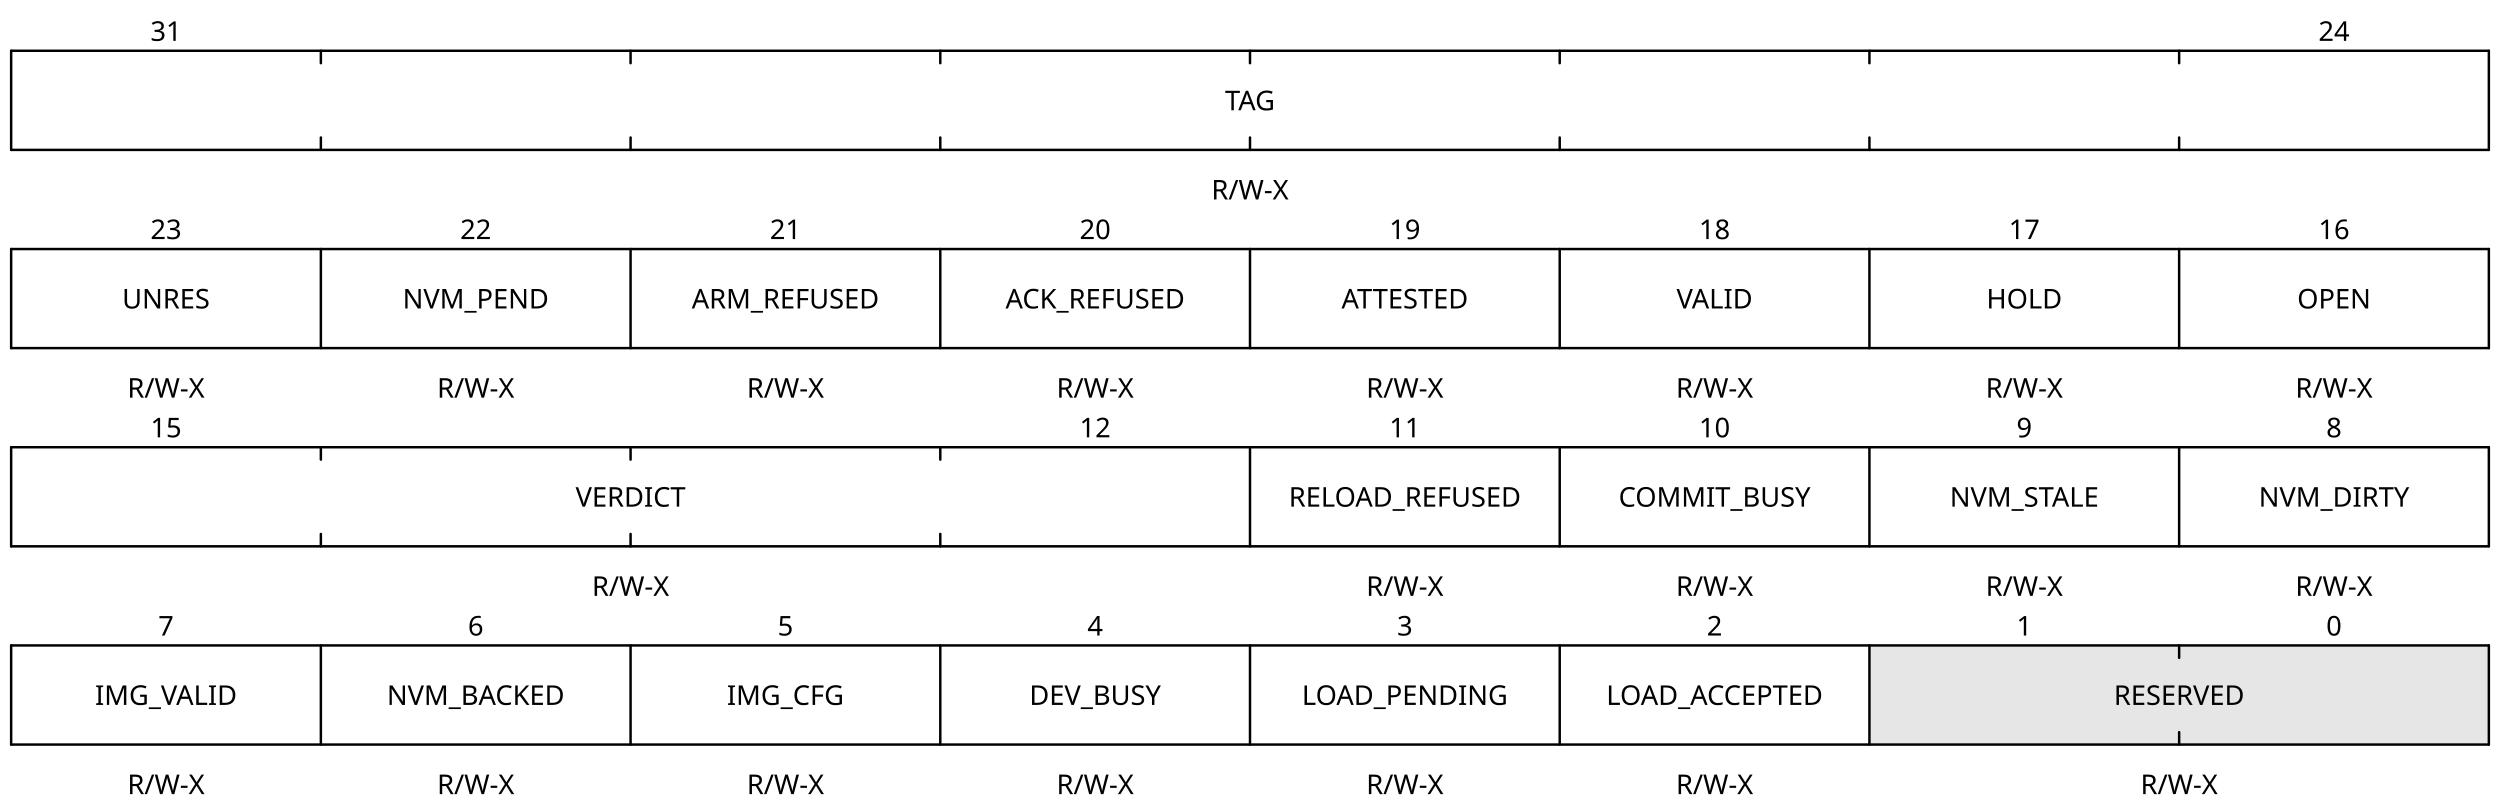
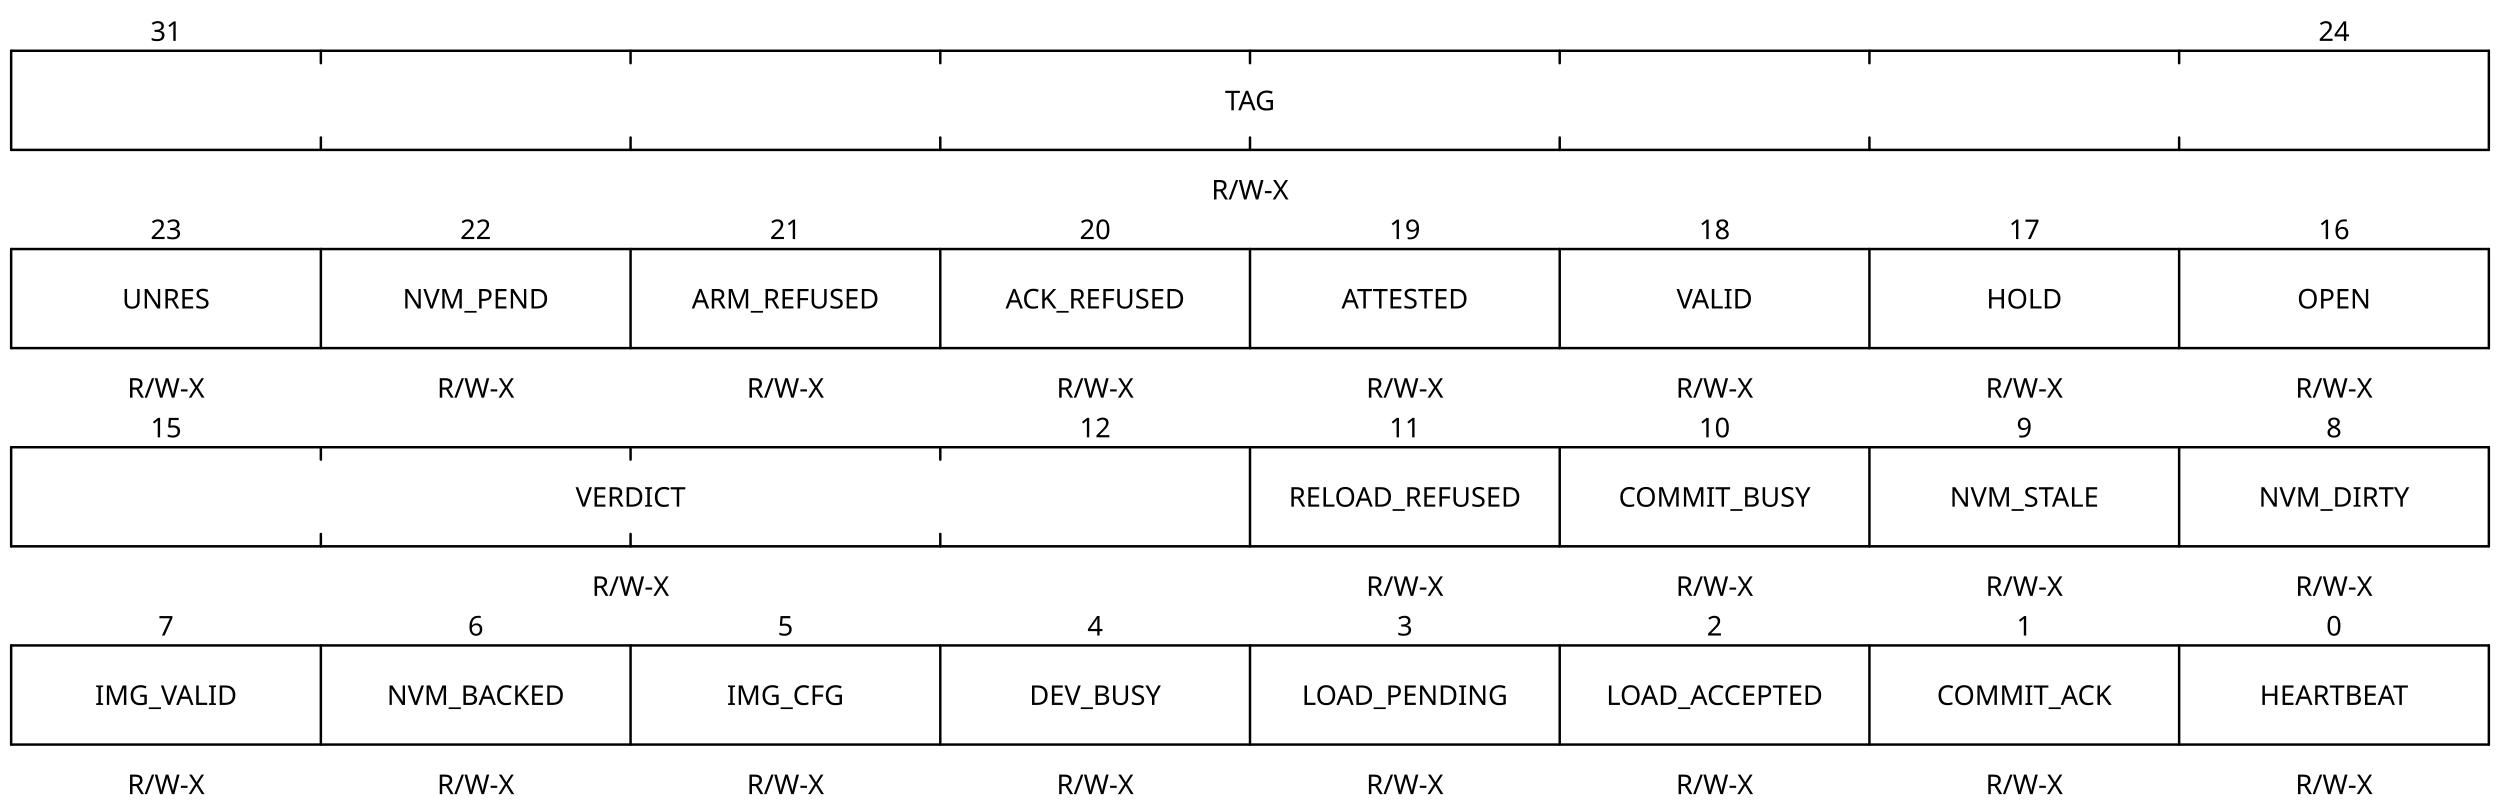
<svg xmlns="http://www.w3.org/2000/svg" baseProfile="full" class="WaveDrom" height="325" version="1.1" viewBox="0,0,1009,325" width="1009">
  <defs />
  <g font-family="sans-serif" font-size="11" font-weight="normal" text-anchor="middle" transform="translate(4.5,240.5)">
    <g stroke="black" stroke-linecap="round" stroke-width="1" transform="translate(0,20.0)">
      <line x1="0" x2="1000" y1="0" y2="0" />
      <line x1="0" x2="0" y1="0" y2="40.0" />
      <line x1="0" x2="1000" y1="40.0" y2="40.0" />
      <line x1="1000.0" x2="1000.0" y1="0" y2="40.0" />
-       <line x1="875.0" x2="875.0" y1="0" y2="5.0" />
-       <line x1="875.0" x2="875.0" y1="35.0" y2="40.0" />
+       <line x1="875.0" x2="875.0" y1="0" y2="40.0" />
      <line x1="750.0" x2="750.0" y1="0" y2="40.0" />
      <line x1="625.0" x2="625.0" y1="0" y2="40.0" />
      <line x1="500.0" x2="500.0" y1="0" y2="40.0" />
      <line x1="375.0" x2="375.0" y1="0" y2="40.0" />
      <line x1="250.0" x2="250.0" y1="0" y2="40.0" />
      <line x1="125.0" x2="125.0" y1="0" y2="40.0" />
    </g>
    <g text-anchor="middle">
      <g>
-         <g transform="translate(0,20.0)">
-           <rect height="40.0" style="fill-opacity:0.1" width="250.0" x="750.0" y="0" />
-         </g>
+         <g transform="translate(0,20.0)" />
        <g transform="translate(62.5,16.0)">
          <text x="875.0">
            <tspan>0</tspan>
          </text>
          <text x="750.0">
            <tspan>1</tspan>
          </text>
          <text x="625.0">
            <tspan>2</tspan>
          </text>
          <text x="500.0">
            <tspan>3</tspan>
          </text>
          <text x="375.0">
            <tspan>4</tspan>
          </text>
          <text x="250.0">
            <tspan>5</tspan>
          </text>
          <text x="125.0">
            <tspan>6</tspan>
          </text>
          <text x="0.0">
            <tspan>7</tspan>
          </text>
        </g>
        <g transform="translate(62.5,44.0)">
-           <text x="812.5">
-             <tspan>RESERVED</tspan>
+           <text x="875.0">
+             <tspan>HEARTBEAT</tspan>
+           </text>
+           <text x="750.0">
+             <tspan>COMMIT_ACK</tspan>
          </text>
          <text x="625.0">
            <tspan>LOAD_ACCEPTED</tspan>
          </text>
          <text x="500.0">
            <tspan>LOAD_PENDING</tspan>
          </text>
          <text x="375.0">
            <tspan>DEV_BUSY</tspan>
          </text>
          <text x="250.0">
            <tspan>IMG_CFG</tspan>
          </text>
          <text x="125.0">
            <tspan>NVM_BACKED</tspan>
          </text>
          <text>
            <tspan>IMG_VALID</tspan>
          </text>
        </g>
        <g transform="translate(62.5,80)">
-           <text x="812.5">
+           <text x="875.0">
+             <tspan>R/W-X</tspan>
+           </text>
+           <text x="750.0">
            <tspan>R/W-X</tspan>
          </text>
          <text x="625.0">
            <tspan>R/W-X</tspan>
          </text>
          <text x="500.0">
            <tspan>R/W-X</tspan>
          </text>
          <text x="375.0">
            <tspan>R/W-X</tspan>
          </text>
          <text x="250.0">
            <tspan>R/W-X</tspan>
          </text>
          <text x="125.0">
            <tspan>R/W-X</tspan>
          </text>
          <text>
            <tspan>R/W-X</tspan>
          </text>
        </g>
      </g>
    </g>
  </g>
  <g font-family="sans-serif" font-size="11" font-weight="normal" text-anchor="middle" transform="translate(4.5,160.5)">
    <g stroke="black" stroke-linecap="round" stroke-width="1" transform="translate(0,20.0)">
      <line x1="0" x2="1000" y1="0" y2="0" />
      <line x1="0" x2="0" y1="0" y2="40.0" />
      <line x1="0" x2="1000" y1="40.0" y2="40.0" />
      <line x1="1000.0" x2="1000.0" y1="0" y2="40.0" />
      <line x1="875.0" x2="875.0" y1="0" y2="40.0" />
      <line x1="750.0" x2="750.0" y1="0" y2="40.0" />
      <line x1="625.0" x2="625.0" y1="0" y2="40.0" />
      <line x1="500.0" x2="500.0" y1="0" y2="40.0" />
      <line x1="375.0" x2="375.0" y1="0" y2="5.0" />
      <line x1="375.0" x2="375.0" y1="35.0" y2="40.0" />
      <line x1="250.0" x2="250.0" y1="0" y2="5.0" />
      <line x1="250.0" x2="250.0" y1="35.0" y2="40.0" />
      <line x1="125.0" x2="125.0" y1="0" y2="5.0" />
      <line x1="125.0" x2="125.0" y1="35.0" y2="40.0" />
    </g>
    <g text-anchor="middle">
      <g>
        <g transform="translate(0,20.0)" />
        <g transform="translate(62.5,16.0)">
          <text x="875.0">
            <tspan>8</tspan>
          </text>
          <text x="750.0">
            <tspan>9</tspan>
          </text>
          <text x="625.0">
            <tspan>10</tspan>
          </text>
          <text x="500.0">
            <tspan>11</tspan>
          </text>
          <text x="375.0">
            <tspan>12</tspan>
          </text>
          <text x="0.0">
            <tspan>15</tspan>
          </text>
        </g>
        <g transform="translate(62.5,44.0)">
          <text x="875.0">
            <tspan>NVM_DIRTY</tspan>
          </text>
          <text x="750.0">
            <tspan>NVM_STALE</tspan>
          </text>
          <text x="625.0">
            <tspan>COMMIT_BUSY</tspan>
          </text>
          <text x="500.0">
            <tspan>RELOAD_REFUSED</tspan>
          </text>
          <text x="187.5">
            <tspan>VERDICT</tspan>
          </text>
        </g>
        <g transform="translate(62.5,80)">
          <text x="875.0">
            <tspan>R/W-X</tspan>
          </text>
          <text x="750.0">
            <tspan>R/W-X</tspan>
          </text>
          <text x="625.0">
            <tspan>R/W-X</tspan>
          </text>
          <text x="500.0">
            <tspan>R/W-X</tspan>
          </text>
          <text x="187.5">
            <tspan>R/W-X</tspan>
          </text>
        </g>
      </g>
    </g>
  </g>
  <g font-family="sans-serif" font-size="11" font-weight="normal" text-anchor="middle" transform="translate(4.5,80.5)">
    <g stroke="black" stroke-linecap="round" stroke-width="1" transform="translate(0,20.0)">
      <line x1="0" x2="1000" y1="0" y2="0" />
      <line x1="0" x2="0" y1="0" y2="40.0" />
      <line x1="0" x2="1000" y1="40.0" y2="40.0" />
      <line x1="1000.0" x2="1000.0" y1="0" y2="40.0" />
      <line x1="875.0" x2="875.0" y1="0" y2="40.0" />
      <line x1="750.0" x2="750.0" y1="0" y2="40.0" />
      <line x1="625.0" x2="625.0" y1="0" y2="40.0" />
      <line x1="500.0" x2="500.0" y1="0" y2="40.0" />
      <line x1="375.0" x2="375.0" y1="0" y2="40.0" />
      <line x1="250.0" x2="250.0" y1="0" y2="40.0" />
      <line x1="125.0" x2="125.0" y1="0" y2="40.0" />
    </g>
    <g text-anchor="middle">
      <g>
        <g transform="translate(0,20.0)" />
        <g transform="translate(62.5,16.0)">
          <text x="875.0">
            <tspan>16</tspan>
          </text>
          <text x="750.0">
            <tspan>17</tspan>
          </text>
          <text x="625.0">
            <tspan>18</tspan>
          </text>
          <text x="500.0">
            <tspan>19</tspan>
          </text>
          <text x="375.0">
            <tspan>20</tspan>
          </text>
          <text x="250.0">
            <tspan>21</tspan>
          </text>
          <text x="125.0">
            <tspan>22</tspan>
          </text>
          <text x="0.0">
            <tspan>23</tspan>
          </text>
        </g>
        <g transform="translate(62.5,44.0)">
          <text x="875.0">
            <tspan>OPEN</tspan>
          </text>
          <text x="750.0">
            <tspan>HOLD</tspan>
          </text>
          <text x="625.0">
            <tspan>VALID</tspan>
          </text>
          <text x="500.0">
            <tspan>ATTESTED</tspan>
          </text>
          <text x="375.0">
            <tspan>ACK_REFUSED</tspan>
          </text>
          <text x="250.0">
            <tspan>ARM_REFUSED</tspan>
          </text>
          <text x="125.0">
            <tspan>NVM_PEND</tspan>
          </text>
          <text>
            <tspan>UNRES</tspan>
          </text>
        </g>
        <g transform="translate(62.5,80)">
          <text x="875.0">
            <tspan>R/W-X</tspan>
          </text>
          <text x="750.0">
            <tspan>R/W-X</tspan>
          </text>
          <text x="625.0">
            <tspan>R/W-X</tspan>
          </text>
          <text x="500.0">
            <tspan>R/W-X</tspan>
          </text>
          <text x="375.0">
            <tspan>R/W-X</tspan>
          </text>
          <text x="250.0">
            <tspan>R/W-X</tspan>
          </text>
          <text x="125.0">
            <tspan>R/W-X</tspan>
          </text>
          <text>
            <tspan>R/W-X</tspan>
          </text>
        </g>
      </g>
    </g>
  </g>
  <g font-family="sans-serif" font-size="11" font-weight="normal" text-anchor="middle" transform="translate(4.5,0.5)">
    <g stroke="black" stroke-linecap="round" stroke-width="1" transform="translate(0,20.0)">
      <line x1="0" x2="1000" y1="0" y2="0" />
      <line x1="0" x2="0" y1="0" y2="40.0" />
      <line x1="0" x2="1000" y1="40.0" y2="40.0" />
      <line x1="1000.0" x2="1000.0" y1="0" y2="40.0" />
      <line x1="875.0" x2="875.0" y1="0" y2="5.0" />
      <line x1="875.0" x2="875.0" y1="35.0" y2="40.0" />
      <line x1="750.0" x2="750.0" y1="0" y2="5.0" />
      <line x1="750.0" x2="750.0" y1="35.0" y2="40.0" />
      <line x1="625.0" x2="625.0" y1="0" y2="5.0" />
      <line x1="625.0" x2="625.0" y1="35.0" y2="40.0" />
      <line x1="500.0" x2="500.0" y1="0" y2="5.0" />
      <line x1="500.0" x2="500.0" y1="35.0" y2="40.0" />
      <line x1="375.0" x2="375.0" y1="0" y2="5.0" />
      <line x1="375.0" x2="375.0" y1="35.0" y2="40.0" />
      <line x1="250.0" x2="250.0" y1="0" y2="5.0" />
      <line x1="250.0" x2="250.0" y1="35.0" y2="40.0" />
      <line x1="125.0" x2="125.0" y1="0" y2="5.0" />
      <line x1="125.0" x2="125.0" y1="35.0" y2="40.0" />
    </g>
    <g text-anchor="middle">
      <g>
        <g transform="translate(0,20.0)" />
        <g transform="translate(62.5,16.0)">
          <text x="875.0">
            <tspan>24</tspan>
          </text>
          <text x="0.0">
            <tspan>31</tspan>
          </text>
        </g>
        <g transform="translate(62.5,44.0)">
          <text x="437.5">
            <tspan>TAG</tspan>
          </text>
        </g>
        <g transform="translate(62.5,80)">
          <text x="437.5">
            <tspan>R/W-X</tspan>
          </text>
        </g>
      </g>
    </g>
  </g>
</svg>
